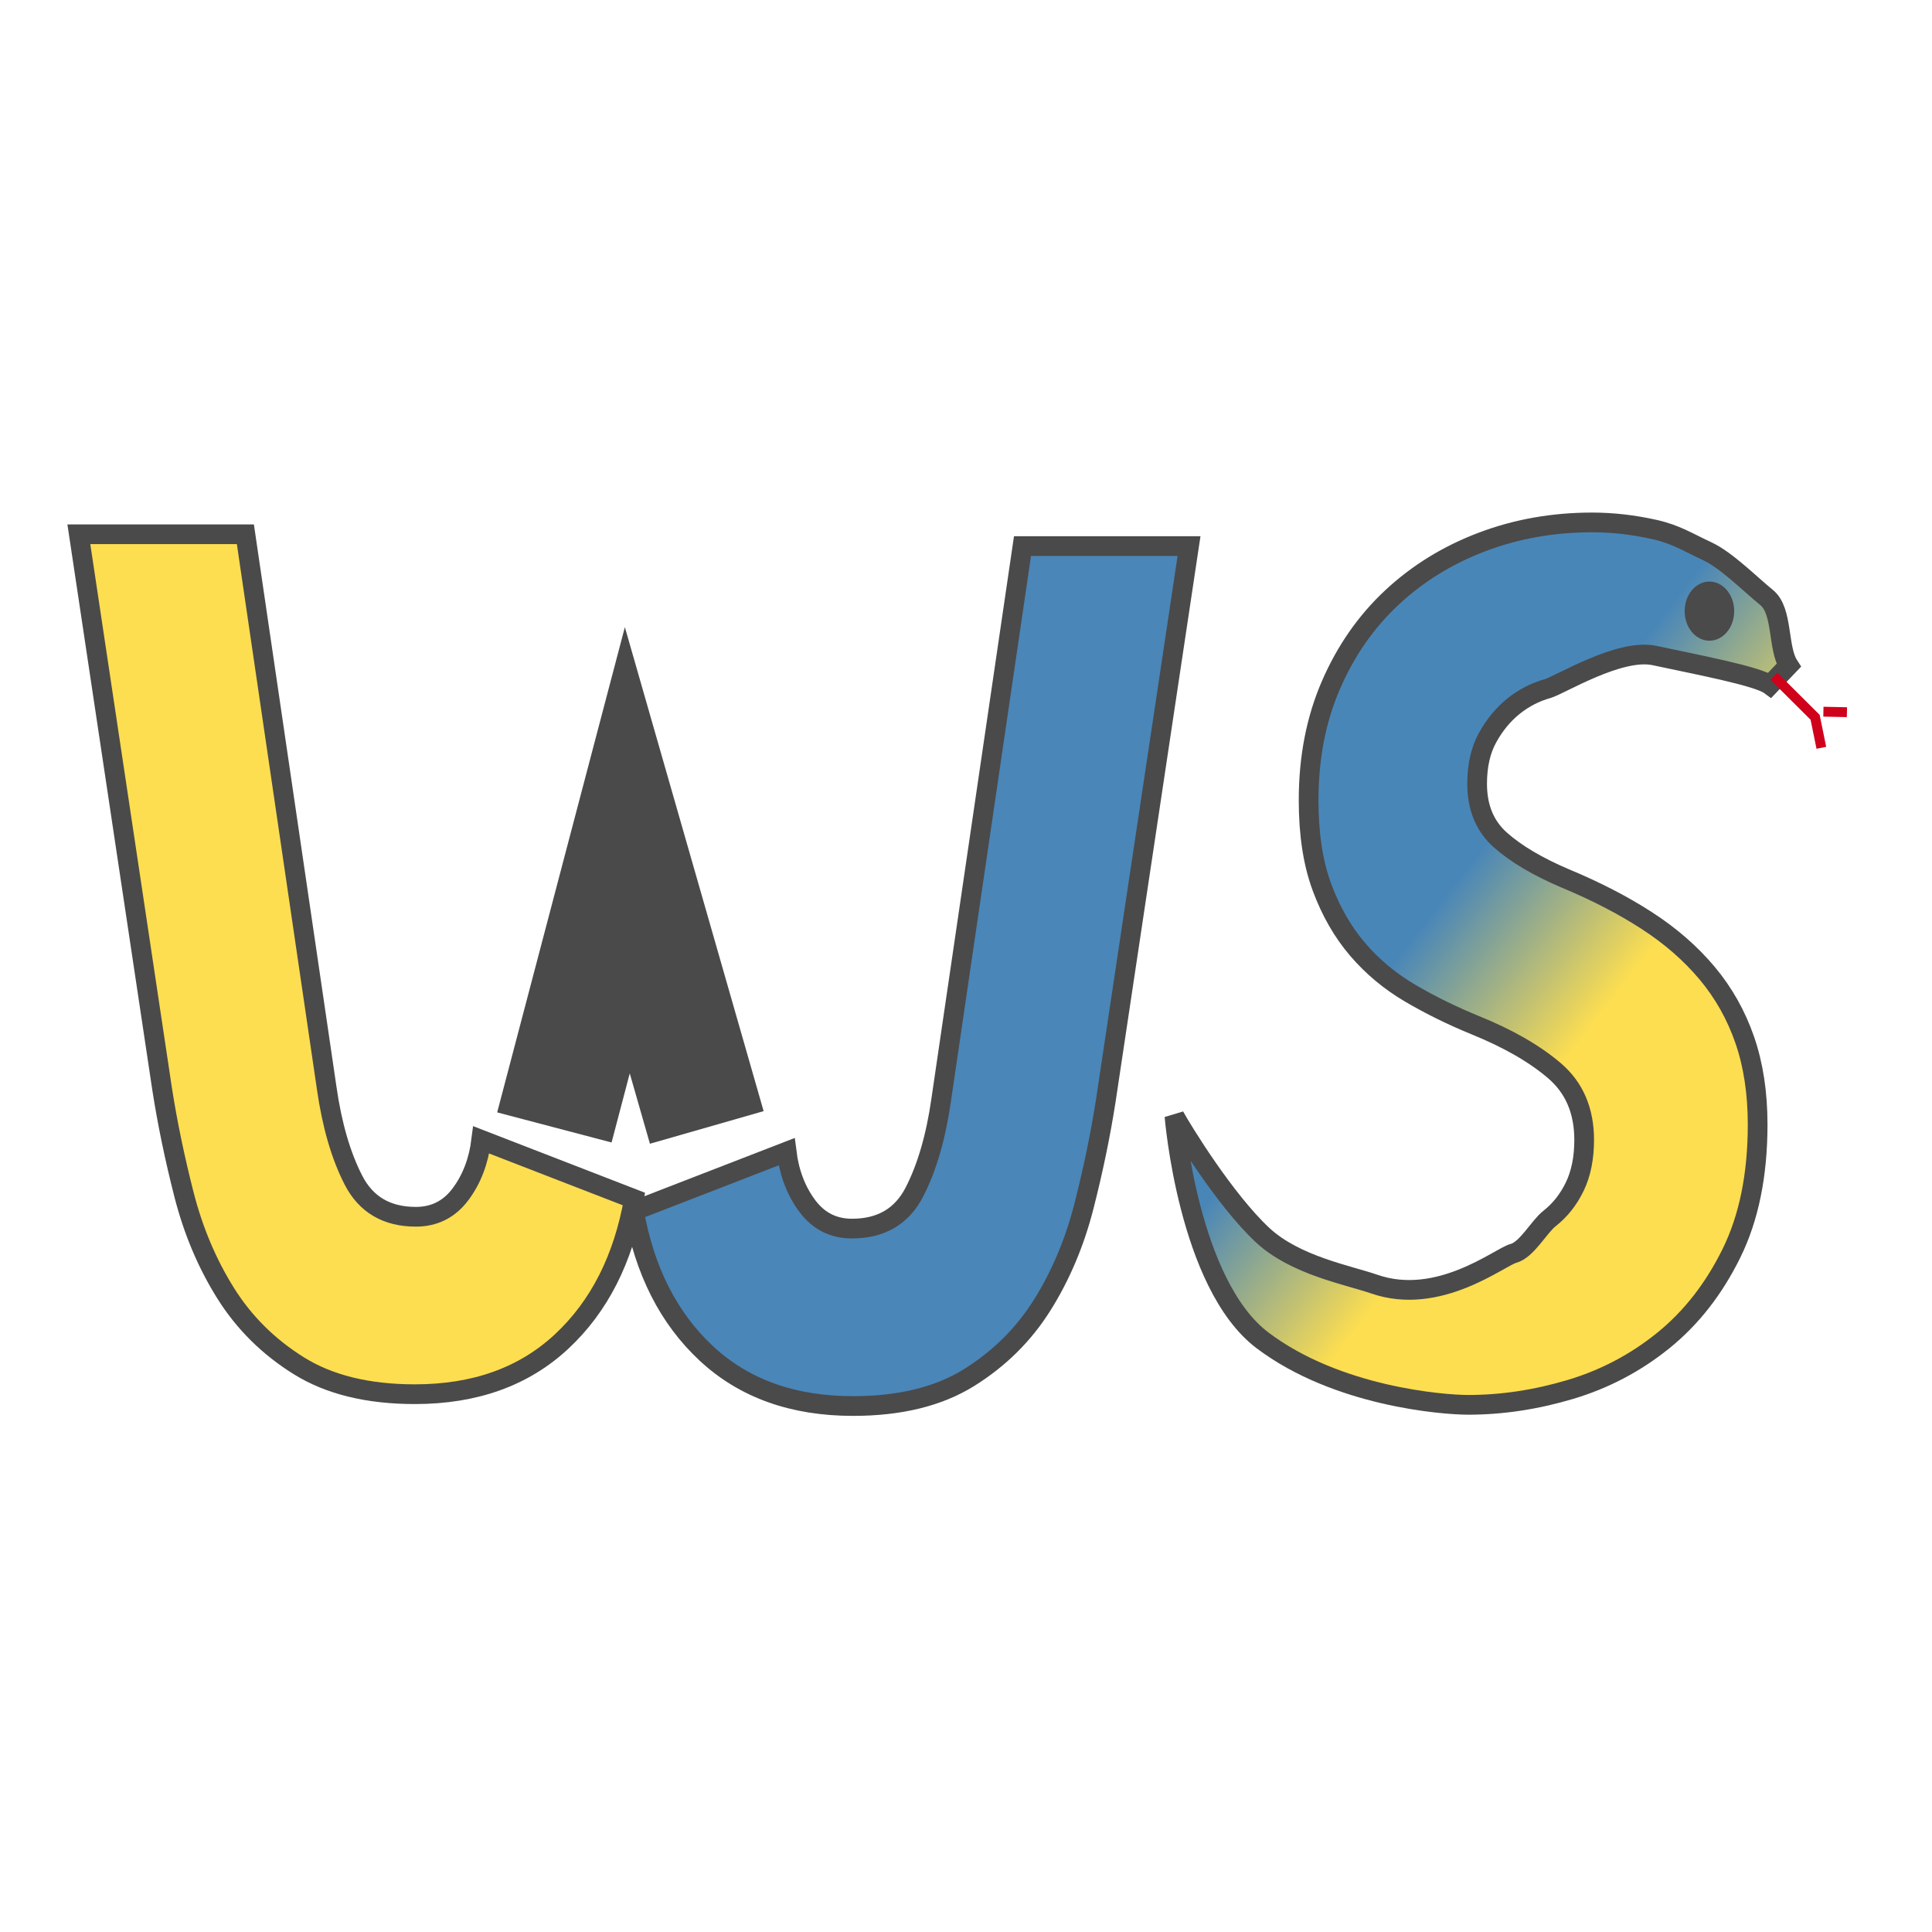
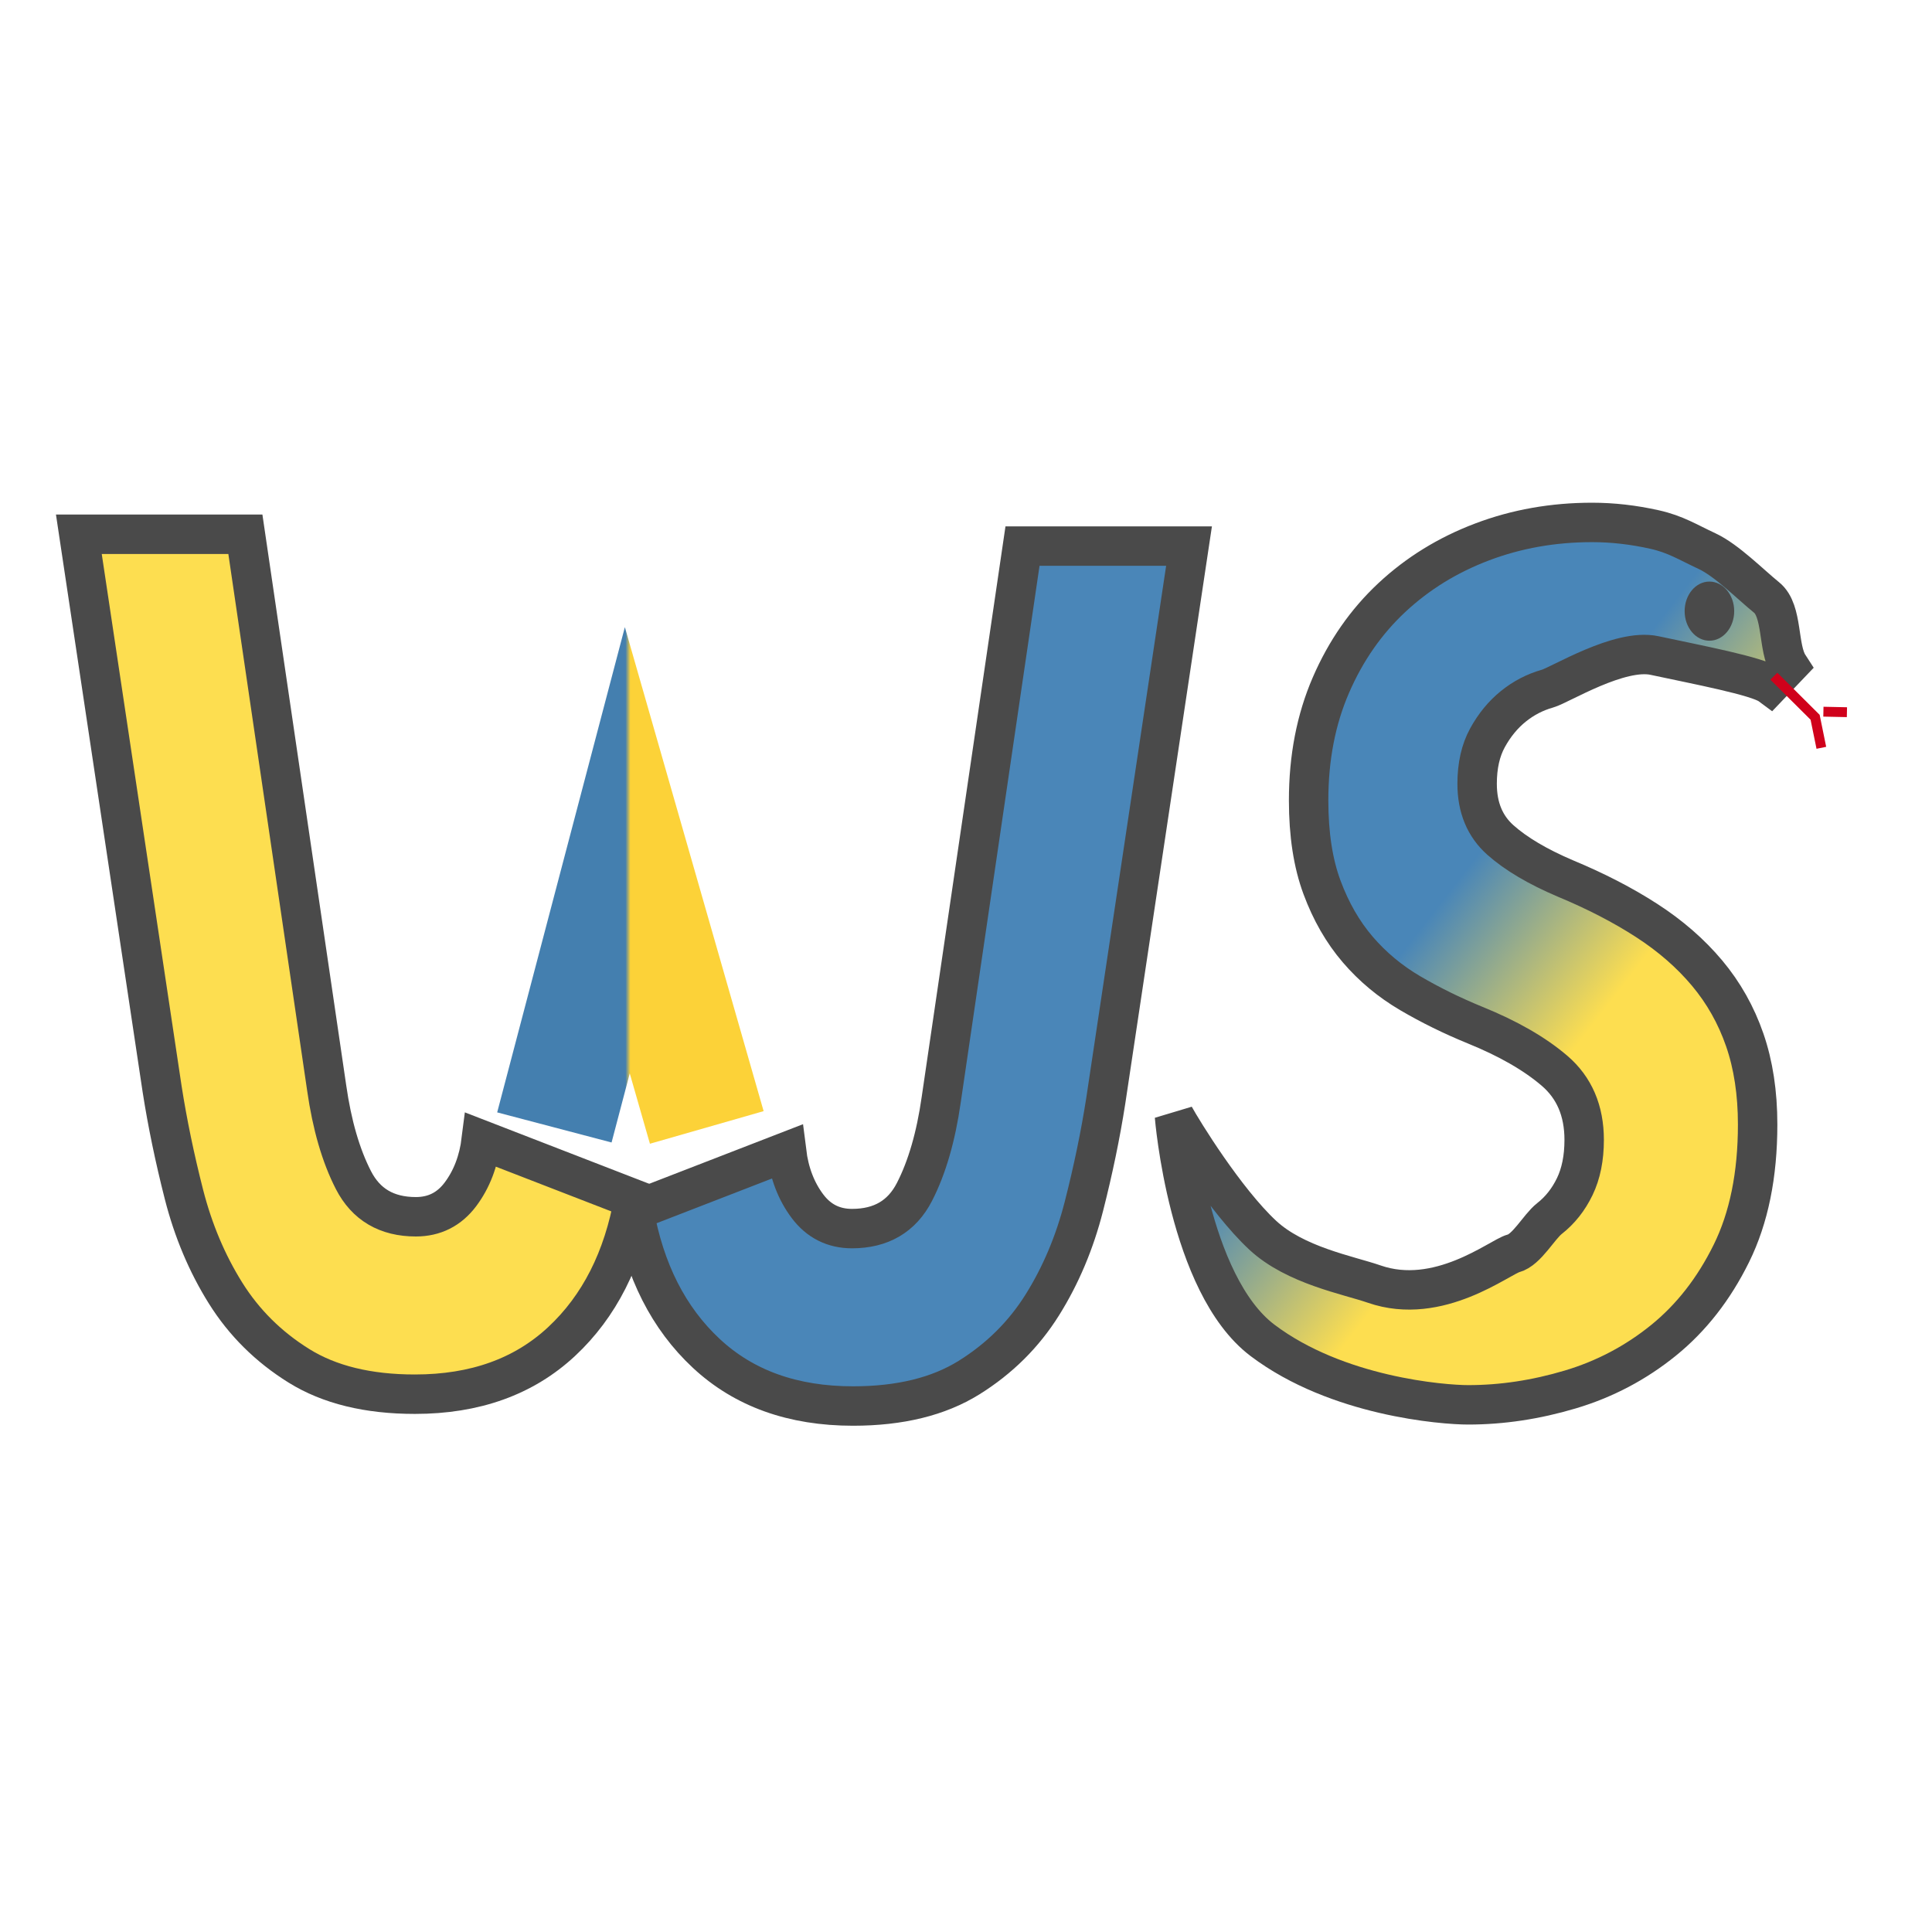
<svg xmlns="http://www.w3.org/2000/svg" width="196px" height="196px" viewBox="0 0 196 196" version="1.1">
  <defs>
    <linearGradient x1="50%" y1="37.159%" x2="67.847%" y2="57.065%" id="linearGradient-1">
      <stop stop-color="#4986B8" offset="0%" />
      <stop stop-color="#FDDE50" offset="100%" />
    </linearGradient>
+     <linearGradient x1="49.886%" y1="27.882%" x2="46.64%" y2="27.882%" id="linearGradient-2">
+       <stop stop-color="#FCD238" offset="0%" />
+       <stop stop-color="#447FAF" offset="100%" />
+     </linearGradient>
  </defs>
  <g id="Page-1" stroke="none" stroke-width="1" fill="none" fill-rule="evenodd">
    <g id="WSLink">
-       <path d="M179.555,69.5 C178.311,68.581 172.111,67.421 167.853,66.503 C164.3,65.737 158.266,69.5 156.993,69.86 C155.719,70.22 154.562,70.82 153.523,71.66 C152.484,72.5 151.613,73.56 150.909,74.84 C150.205,76.12 149.853,77.68 149.853,79.52 C149.853,81.92 150.641,83.82 152.216,85.22 C153.792,86.62 155.987,87.92 158.803,89.12 C161.886,90.4 164.635,91.82 167.048,93.38 C169.462,94.94 171.507,96.72 173.183,98.72 C174.859,100.72 176.132,102.98 177.004,105.5 C177.875,108.02 178.311,110.88 178.311,114.08 C178.311,119.2 177.423,123.56 175.646,127.16 C173.87,130.76 171.574,133.7 168.758,135.98 C165.942,138.26 162.792,139.92 159.305,140.96 C155.819,142 152.367,142.52 148.948,142.52 C146.4,142.52 135.644,141.689 128.083,135.98 C120.523,130.271 119.151,113.239 119.151,113.239 C119.993,114.769 124.29,121.755 128.083,125.295 C131.394,128.385 136.785,129.358 139.418,130.271 C145.964,132.544 152.149,127.52 153.523,127.16 C154.898,126.8 156.121,124.46 157.194,123.62 C158.266,122.78 159.121,121.7 159.758,120.38 C160.395,119.06 160.713,117.48 160.713,115.64 C160.713,112.68 159.708,110.34 157.697,108.62 C155.685,106.9 153.004,105.36 149.652,104 C147.305,103.04 145.11,101.96 143.065,100.76 C141.021,99.56 139.244,98.08 137.736,96.32 C136.227,94.56 135.021,92.46 134.116,90.02 C133.21,87.58 132.758,84.64 132.758,81.2 C132.758,76.88 133.512,72.98 135.021,69.5 C136.529,66.02 138.59,63.06 141.205,60.62 C143.819,58.18 146.87,56.3 150.356,54.98 C153.842,53.66 157.562,53 161.518,53 C163.596,53 165.708,53.24 167.853,53.72 C169.998,54.2 171.205,54.994 173.183,55.914 C175.16,56.834 177.548,59.26 179.224,60.62 C180.9,61.98 180.322,65.743 181.462,67.503 L179.555,69.5 Z" id="Path" stroke="#4A4A4A" stroke-width="2" fill="url(#linearGradient-1)" />
+       <path d="M179.555,69.5 C178.311,68.581 172.111,67.421 167.853,66.503 C164.3,65.737 158.266,69.5 156.993,69.86 C155.719,70.22 154.562,70.82 153.523,71.66 C152.484,72.5 151.613,73.56 150.909,74.84 C150.205,76.12 149.853,77.68 149.853,79.52 C149.853,81.92 150.641,83.82 152.216,85.22 C153.792,86.62 155.987,87.92 158.803,89.12 C161.886,90.4 164.635,91.82 167.048,93.38 C169.462,94.94 171.507,96.72 173.183,98.72 C174.859,100.72 176.132,102.98 177.004,105.5 C177.875,108.02 178.311,110.88 178.311,114.08 C178.311,119.2 177.423,123.56 175.646,127.16 C173.87,130.76 171.574,133.7 168.758,135.98 C165.942,138.26 162.792,139.92 159.305,140.96 C155.819,142 152.367,142.52 148.948,142.52 C146.4,142.52 135.644,141.689 128.083,135.98 C120.523,130.271 119.151,113.239 119.151,113.239 C119.993,114.769 124.29,121.755 128.083,125.295 C131.394,128.385 136.785,129.358 139.418,130.271 C145.964,132.544 152.149,127.52 153.523,127.16 C154.898,126.8 156.121,124.46 157.194,123.62 C158.266,122.78 159.121,121.7 159.758,120.38 C160.395,119.06 160.713,117.48 160.713,115.64 C160.713,112.68 159.708,110.34 157.697,108.62 C155.685,106.9 153.004,105.36 149.652,104 C147.305,103.04 145.11,101.96 143.065,100.76 C141.021,99.56 139.244,98.08 137.736,96.32 C136.227,94.56 135.021,92.46 134.116,90.02 C133.21,87.58 132.758,84.64 132.758,81.2 C132.758,76.88 133.512,72.98 135.021,69.5 C136.529,66.02 138.59,63.06 141.205,60.62 C143.819,58.18 146.87,56.3 150.356,54.98 C153.842,53.66 157.562,53 161.518,53 C163.596,53 165.708,53.24 167.853,53.72 C169.998,54.2 171.205,54.994 173.183,55.914 C175.16,56.834 177.548,59.26 179.224,60.62 C180.9,61.98 180.322,65.743 181.462,67.503 L179.555,69.5 Z" id="Path" stroke="#4A4A4A" stroke-width="4" fill="url(#linearGradient-1)" />
      <ellipse id="Oval" fill="#4A4A4A" cx="173.419" cy="62" rx="2.514" ry="3" />
      <polyline id="Path-4" stroke="#D0011B" points="179.955 68.6 184.142 72.767 184.774 75.864" />
      <path d="M187.37,72.251 L184.983,72.2" id="Path-5" stroke="#D0011B" />
-       <path d="M55.866,110.48 C55.33,113.92 54.592,117.48 53.654,121.16 C52.715,124.84 51.307,128.18 49.43,131.18 C47.553,134.18 45.073,136.64 41.989,138.56 C38.905,140.48 34.983,141.44 30.223,141.44 C24.123,141.44 19.162,139.66 15.341,136.1 C11.52,132.54 9.073,127.72 8,121.64 L23.486,115.64 C23.754,117.8 24.458,119.64 25.598,121.16 C26.737,122.68 28.246,123.44 30.123,123.44 C33.073,123.44 35.184,122.2 36.458,119.72 C37.732,117.24 38.637,114.12 39.173,110.36 L47.419,54.2 L64.313,54.2 L55.866,110.48 Z" id="J" stroke="#4A4A4A" stroke-width="2" fill="#FDDE50" transform="translate(36.15642, 97.82) scale(-1, 1) translate(-36.15642, -97.82) " />
-       <path d="M112.179,111.68 C111.642,115.12 110.905,118.68 109.966,122.36 C109.028,126.04 107.62,129.38 105.743,132.38 C103.866,135.38 101.385,137.84 98.302,139.76 C95.218,141.68 91.296,142.64 86.536,142.64 C80.436,142.64 75.475,140.86 71.654,137.3 C67.832,133.74 65.385,128.92 64.313,122.84 L79.799,116.84 C80.067,119 80.771,120.84 81.911,122.36 C83.05,123.88 84.559,124.64 86.436,124.64 C89.385,124.64 91.497,123.4 92.771,120.92 C94.045,118.44 94.95,115.32 95.486,111.56 L103.732,55.4 L120.626,55.4 L112.179,111.68 Z" id="J" stroke="#4A4A4A" stroke-width="2" fill="#4A86B8" />
-       <polyline id="Path-6" stroke="#4A4A4A" stroke-width="12" points="56.241 114.378 63.64 86.259 71.702 114.378" />
+       <path d="M55.866,110.48 C55.33,113.92 54.592,117.48 53.654,121.16 C52.715,124.84 51.307,128.18 49.43,131.18 C47.553,134.18 45.073,136.64 41.989,138.56 C38.905,140.48 34.983,141.44 30.223,141.44 C24.123,141.44 19.162,139.66 15.341,136.1 C11.52,132.54 9.073,127.72 8,121.64 L23.486,115.64 C23.754,117.8 24.458,119.64 25.598,121.16 C26.737,122.68 28.246,123.44 30.123,123.44 C33.073,123.44 35.184,122.2 36.458,119.72 C37.732,117.24 38.637,114.12 39.173,110.36 L47.419,54.2 L64.313,54.2 L55.866,110.48 Z" id="J" stroke="#4A4A4A" stroke-width="4" fill="#FDDE50" transform="translate(36.15642, 97.82) scale(-1, 1) translate(-36.15642, -97.82) " />
+       <path d="M112.179,111.68 C111.642,115.12 110.905,118.68 109.966,122.36 C109.028,126.04 107.62,129.38 105.743,132.38 C103.866,135.38 101.385,137.84 98.302,139.76 C95.218,141.68 91.296,142.64 86.536,142.64 C80.436,142.64 75.475,140.86 71.654,137.3 C67.832,133.74 65.385,128.92 64.313,122.84 L79.799,116.84 C80.067,119 80.771,120.84 81.911,122.36 C83.05,123.88 84.559,124.64 86.436,124.64 C89.385,124.64 91.497,123.4 92.771,120.92 C94.045,118.44 94.95,115.32 95.486,111.56 L103.732,55.4 L120.626,55.4 L112.179,111.68 Z" id="J" stroke="#4A4A4A" stroke-width="4" fill="#4A86B8" />
+       <polyline id="Path-6" stroke="url(#linearGradient-2)" stroke-width="12" points="56.241 114.378 63.64 86.259 71.702 114.378" />
    </g>
  </g>
</svg>
